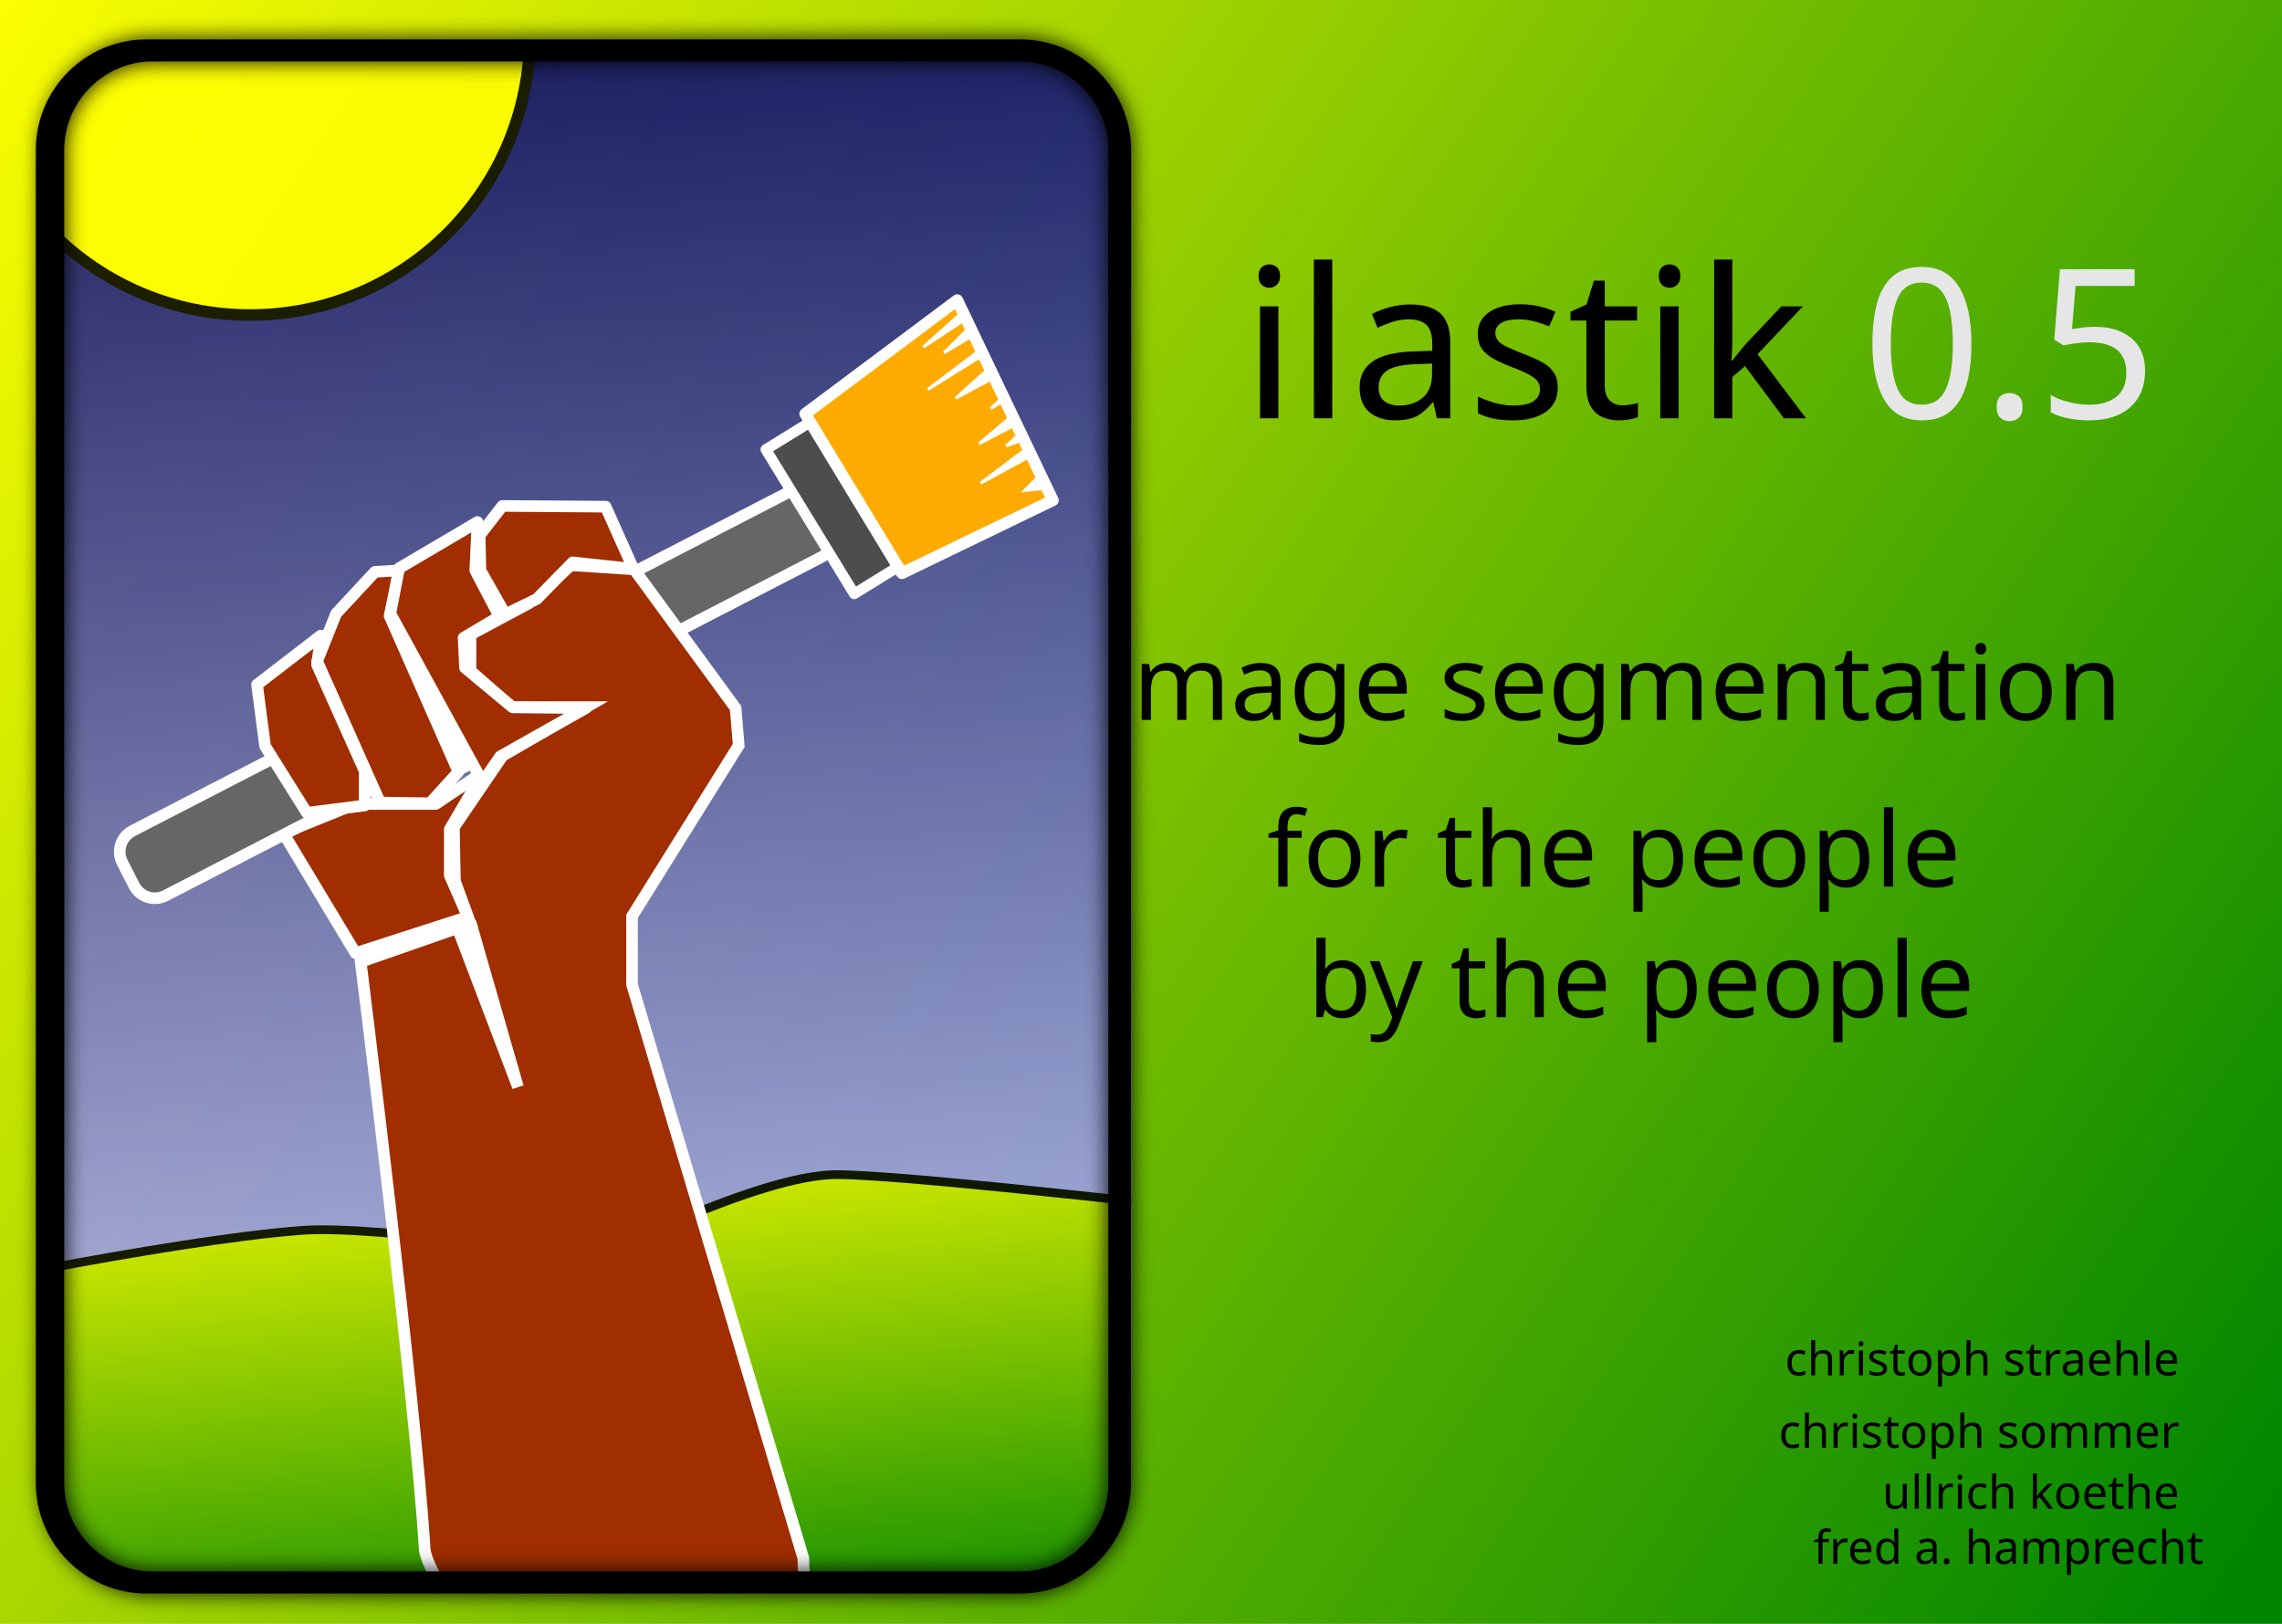
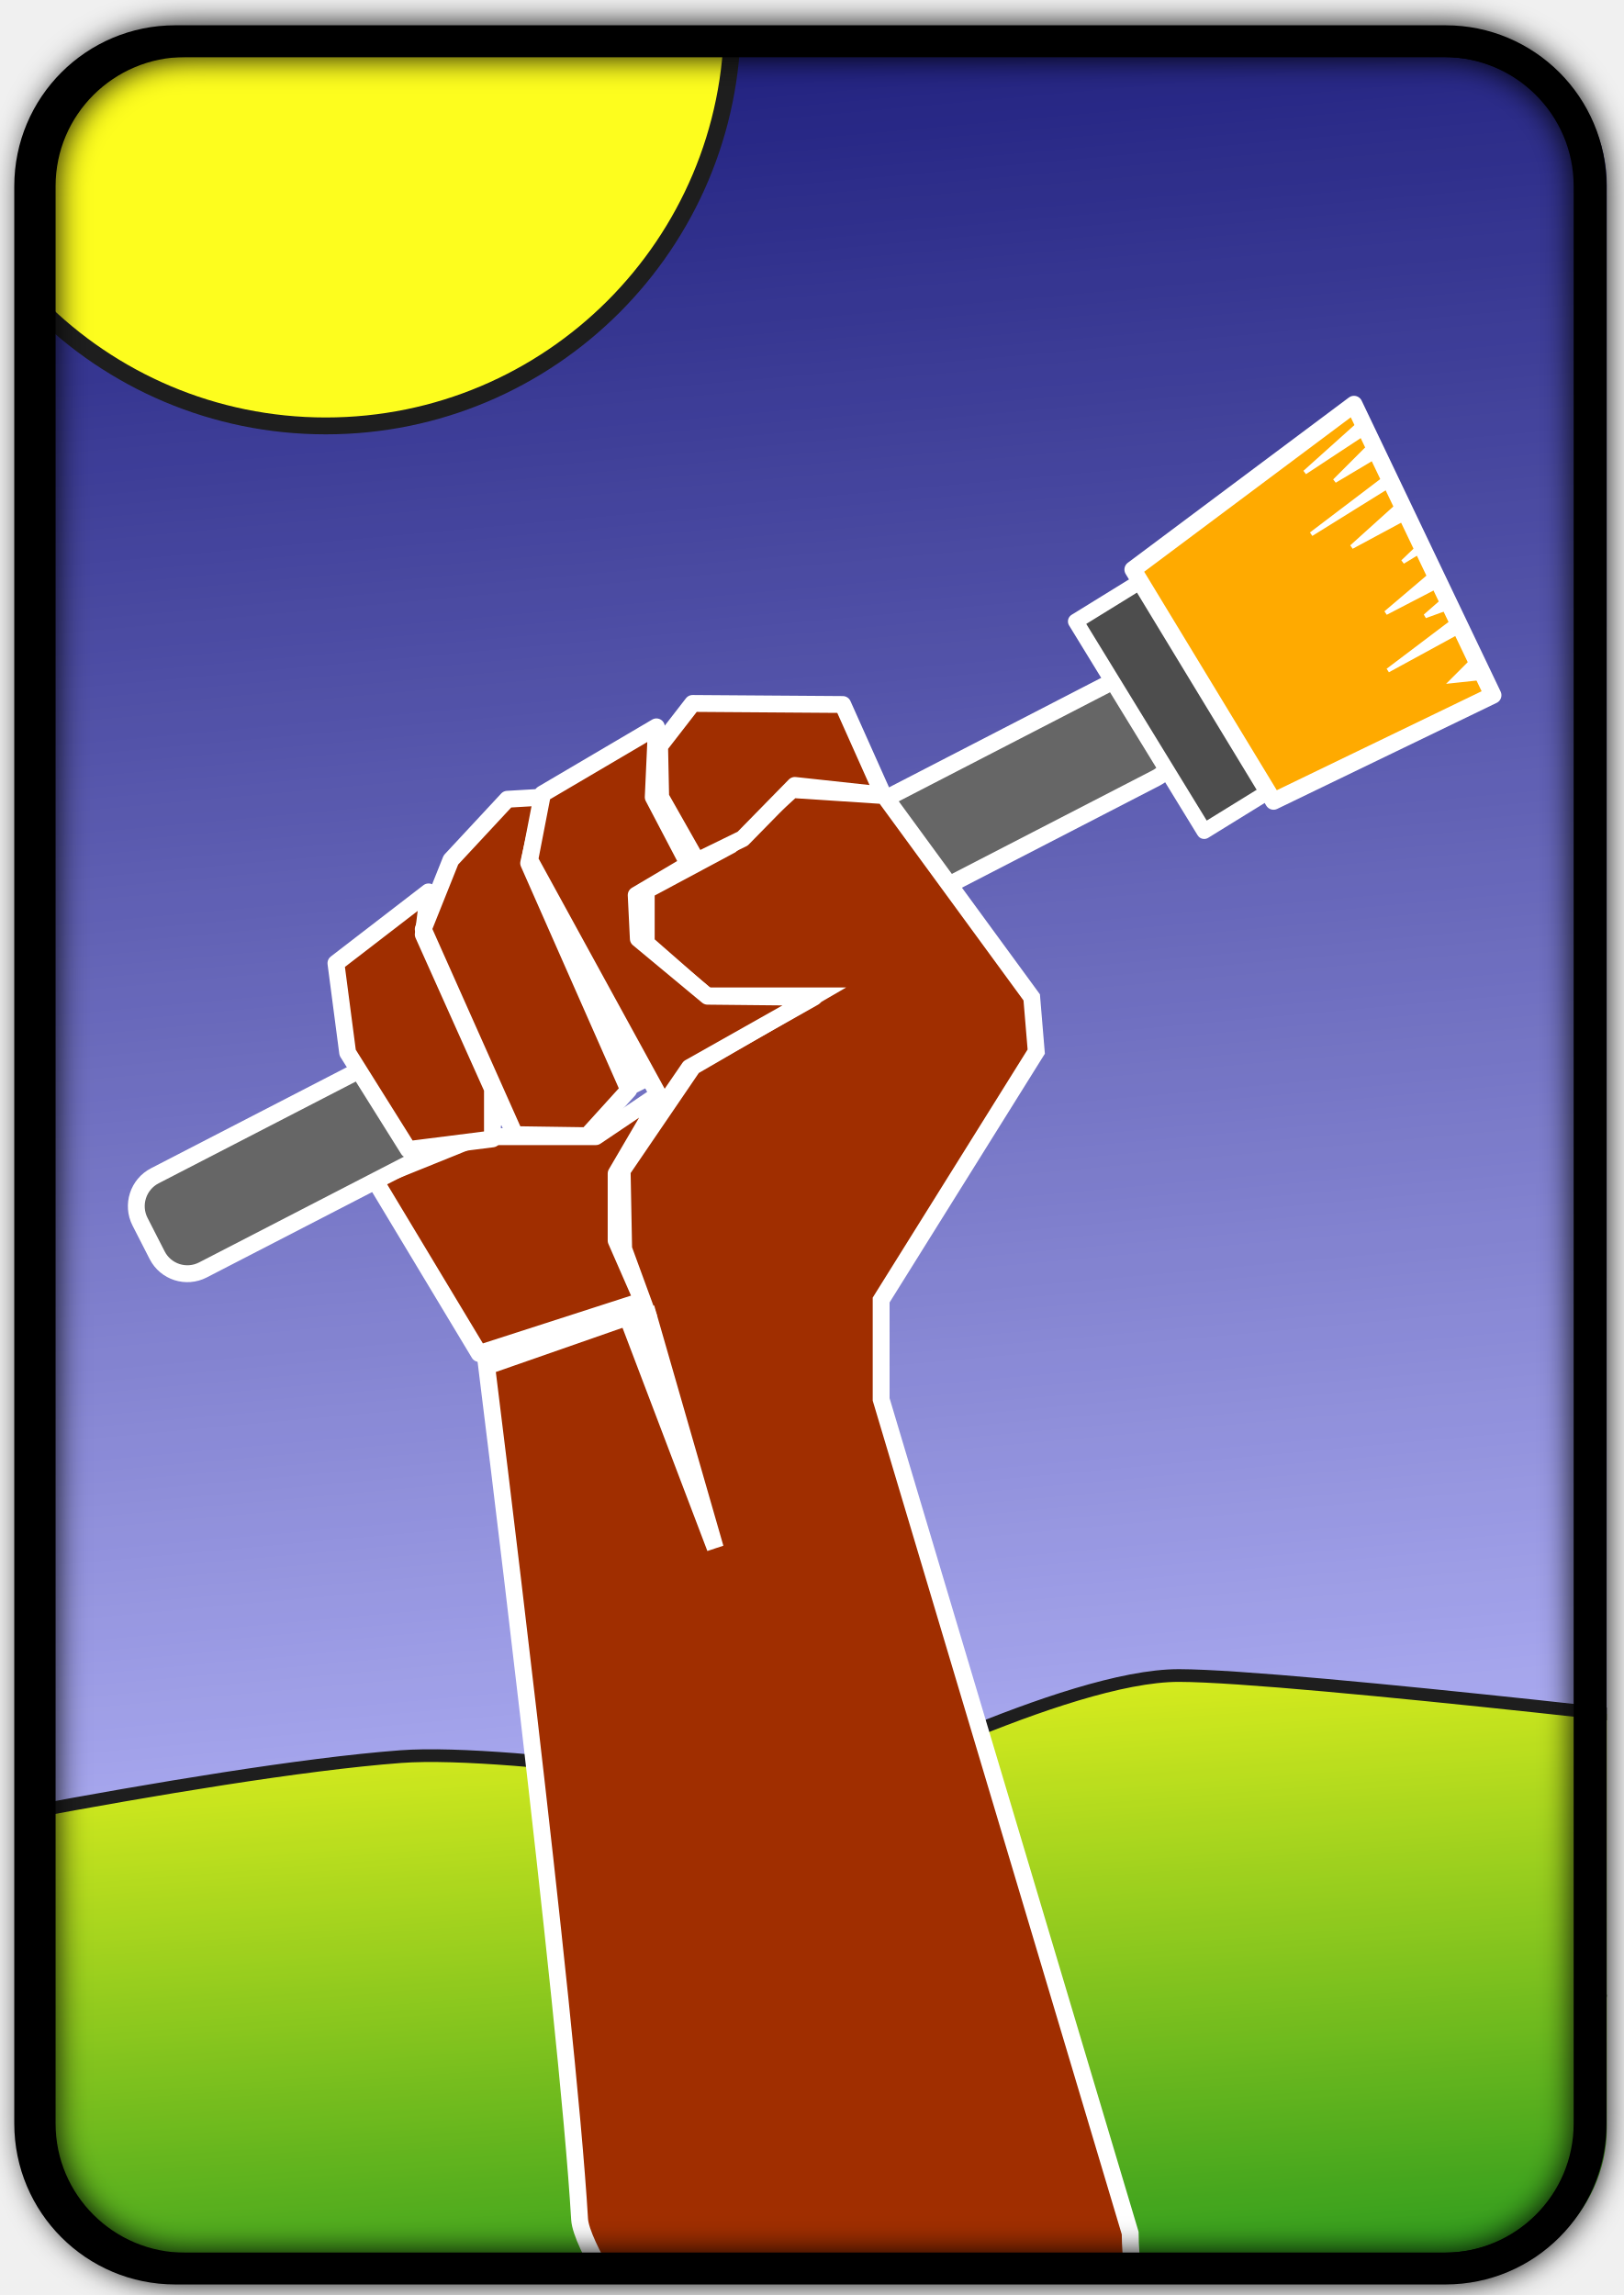
- <svg xmlns="http://www.w3.org/2000/svg" xmlns:xlink="http://www.w3.org/1999/xlink" width="1573.839" height="1119.839" id="svg10419" version="1.0" style="enable-background:new">
+ <svg xmlns="http://www.w3.org/2000/svg" xmlns:xlink="http://www.w3.org/1999/xlink" width="770.22" height="1088.71" id="svg10419" version="1.0" style="enable-background:new">
  <defs id="defs10421">
    <linearGradient id="linearGradient12217">
      <stop id="stop12219" offset="0" style="stop-color:#00006d;stop-opacity:1;" />
      <stop id="stop12221" offset="1" style="stop-color:#b2b2ff;stop-opacity:1;" />
    </linearGradient>
    <linearGradient id="linearGradient12193">
      <stop style="stop-color:#fdff00;stop-opacity:1;" offset="0" id="stop12195" />
      <stop style="stop-color:#008600;stop-opacity:1;" offset="1" id="stop12197" />
    </linearGradient>
    <linearGradient id="linearGradient12185">
      <stop style="stop-color:#00006d;stop-opacity:1;" offset="0" id="stop12187" />
      <stop style="stop-color:#b2b2ff;stop-opacity:1;" offset="1" id="stop12189" />
    </linearGradient>
    <linearGradient id="linearGradient11083">
      <stop style="stop-color:#ff0909;stop-opacity:0.498;" offset="0" id="stop11089" />
      <stop id="stop11091" offset="1" style="stop-color:#feff04;stop-opacity:0.247;" />
    </linearGradient>
    <linearGradient xlink:href="#linearGradient12193" id="linearGradient12199" x1="605.58" y1="24.31" x2="697.517" y2="683.144" gradientUnits="userSpaceOnUse" gradientTransform="matrix(1.001956,0,0,0.5665961,-322.509,711.8949)" />
-     <linearGradient xlink:href="#linearGradient12185" id="linearGradient12213" x1="294.465" y1="-22.44" x2="360.114" y2="802.344" gradientUnits="userSpaceOnUse" gradientTransform="matrix(0.9999199,0,0,1.141745,0.03019363,5.505979)" />
+     <linearGradient xlink:href="#linearGradient12185" id="linearGradient12213" x1="294.465" y1="-22.44" x2="360.114" y2="802.344" gradientUnits="userSpaceOnUse" gradientTransform="matrix(0.9999199,0,0,1.141745,3.0193634e-2,5.505979)" />
    <clipPath clipPathUnits="userSpaceOnUse" id="clipPath12378">
-       <rect style="opacity:0.875;fill:none;stroke:#000000;stroke-width:15;stroke-linecap:butt;stroke-linejoin:round;stroke-miterlimit:4;stroke-opacity:1;stroke-dasharray:none;stroke-dashoffset:0;marker:none;visibility:visible;display:inline;overflow:visible;enable-background:accumulate" id="rect12380" width="745.714" height="1057.143" x="828.917" y="-155.467" ry="68.571" />
+       <rect style="opacity:0.875;fill:none;fill-opacity:1;fill-rule:evenodd;stroke:#000000;stroke-width:15;stroke-linecap:butt;stroke-linejoin:round;marker:none;marker-start:none;marker-mid:none;marker-end:none;stroke-miterlimit:4;stroke-dasharray:none;stroke-dashoffset:0;stroke-opacity:1;visibility:visible;display:inline;overflow:visible;enable-background:accumulate" id="rect12380" width="745.714" height="1057.143" x="828.917" y="-155.467" ry="68.571" />
    </clipPath>
    <clipPath clipPathUnits="userSpaceOnUse" id="clipPath12643">
-       <path style="fill:none;stroke:#fffffb;stroke-width:2;stroke-linecap:butt;stroke-linejoin:round;stroke-miterlimit:4;stroke-opacity:1;stroke-dasharray:none;stroke-dashoffset:0;marker:none;visibility:visible;display:inline;overflow:visible;enable-background:accumulate" d="m 671.781,-13.438 c -202.996,1.772 -406.017,-1.595 -609,2.062 -40.98,9.239 -67.875,54.528 -59.375,95.25 0.146,302.719 -1.188,605.442 0.969,908.156 7.353,41.658 52.755,71.047 93.75,62.531 198.082,-0.9 396.189,2.24 594.25,-1.812 40.678,-9.833 67.093,-55.412 58.312,-95.844 -0.382,-302.541 1.441,-605.089 -1.094,-907.625 -5.913,-36.277 -41.499,-63.781 -77.812,-62.719 z" id="path12645" />
+       <path style="opacity:1;fill:none;fill-opacity:1;fill-rule:evenodd;stroke:#fffffb;stroke-width:2;stroke-linecap:butt;stroke-linejoin:round;marker:none;marker-start:none;marker-mid:none;marker-end:none;stroke-miterlimit:4;stroke-dasharray:none;stroke-dashoffset:0;stroke-opacity:1;visibility:visible;display:inline;overflow:visible;enable-background:accumulate" d="M 671.781,-13.438 C 468.785,-11.665 265.764,-15.033 62.781,-11.375 C 21.801,-2.136 -5.093,43.153 3.406,83.875 C 3.552,386.594 2.219,689.317 4.375,992.031 C 11.728,1033.689 57.13,1063.078 98.125,1054.562 C 296.207,1053.662 494.314,1056.803 692.375,1052.75 C 733.053,1042.917 759.468,997.338 750.688,956.906 C 750.306,654.365 752.129,351.817 749.594,49.281 C 743.681,13.004 708.095,-14.5 671.781,-13.438 z" id="path12645" />
    </clipPath>
    <clipPath clipPathUnits="userSpaceOnUse" id="clipPath12647">
-       <path style="fill:none;stroke:#fffffb;stroke-width:2;stroke-linecap:butt;stroke-linejoin:round;stroke-miterlimit:4;stroke-opacity:1;stroke-dasharray:none;stroke-dashoffset:0;marker:none;visibility:visible;display:inline;overflow:visible;enable-background:accumulate" d="m 1502.127,-166.981 c -202.996,1.772 -406.017,-1.595 -609,2.062 -40.98,9.239 -67.875,54.528 -59.375,95.25 0.146,302.719 -1.188,605.442 0.969,908.156 7.353,41.658 52.755,71.047 93.75,62.531 198.082,-0.9 396.189,2.24 594.25,-1.812 40.678,-9.833 67.093,-55.412 58.312,-95.844 -0.382,-302.541 1.441,-605.089 -1.094,-907.625 -5.913,-36.277 -41.499,-63.781 -77.812,-62.719 z" id="path12649" />
+       <path style="opacity:1;fill:none;fill-opacity:1;fill-rule:evenodd;stroke:#fffffb;stroke-width:2;stroke-linecap:butt;stroke-linejoin:round;marker:none;marker-start:none;marker-mid:none;marker-end:none;stroke-miterlimit:4;stroke-dasharray:none;stroke-dashoffset:0;stroke-opacity:1;visibility:visible;display:inline;overflow:visible;enable-background:accumulate" d="M 1502.127,-166.981 C 1299.13,-165.208 1096.11,-168.576 893.127,-164.918 C 852.147,-155.679 825.252,-110.39 833.752,-69.668 C 833.897,233.05 832.564,535.774 834.72,838.488 C 842.073,880.146 887.475,909.535 928.47,901.019 C 1126.552,900.119 1324.659,903.26 1522.72,899.207 C 1563.398,889.373 1589.814,843.795 1581.033,803.363 C 1580.651,500.822 1582.474,198.274 1579.939,-104.262 C 1574.026,-140.539 1538.44,-168.043 1502.127,-166.981 z" id="path12649" />
    </clipPath>
    <clipPath clipPathUnits="userSpaceOnUse" id="clipPath12651">
-       <path style="fill:none;stroke:#fffffb;stroke-width:2;stroke-linecap:butt;stroke-linejoin:round;stroke-miterlimit:4;stroke-opacity:1;stroke-dasharray:none;stroke-dashoffset:0;marker:none;visibility:visible;display:inline;overflow:visible;enable-background:accumulate" d="m 671.781,-13.438 c -202.996,1.772 -406.017,-1.595 -609,2.062 -40.98,9.239 -67.875,54.528 -59.375,95.25 0.146,302.719 -1.188,605.442 0.969,908.156 7.353,41.658 52.755,71.047 93.75,62.531 198.082,-0.9 396.189,2.24 594.25,-1.812 40.678,-9.833 67.093,-55.412 58.312,-95.844 -0.382,-302.541 1.441,-605.089 -1.094,-907.625 -5.913,-36.277 -41.499,-63.781 -77.812,-62.719 z" id="path12653" />
+       <path style="opacity:1;fill:none;fill-opacity:1;fill-rule:evenodd;stroke:#fffffb;stroke-width:2;stroke-linecap:butt;stroke-linejoin:round;marker:none;marker-start:none;marker-mid:none;marker-end:none;stroke-miterlimit:4;stroke-dasharray:none;stroke-dashoffset:0;stroke-opacity:1;visibility:visible;display:inline;overflow:visible;enable-background:accumulate" d="M 671.781,-13.438 C 468.785,-11.665 265.764,-15.033 62.781,-11.375 C 21.801,-2.136 -5.093,43.153 3.406,83.875 C 3.552,386.594 2.219,689.317 4.375,992.031 C 11.728,1033.689 57.13,1063.078 98.125,1054.562 C 296.207,1053.662 494.314,1056.803 692.375,1052.75 C 733.053,1042.917 759.468,997.338 750.688,956.906 C 750.306,654.365 752.129,351.817 749.594,49.281 C 743.681,13.004 708.095,-14.5 671.781,-13.438 z" id="path12653" />
    </clipPath>
    <linearGradient xlink:href="#linearGradient12193" id="linearGradient12935" gradientUnits="userSpaceOnUse" gradientTransform="matrix(1.001956,0,0,0.5665961,-322.509,711.8949)" x1="605.58" y1="24.31" x2="697.517" y2="683.144" />
-     <linearGradient xlink:href="#linearGradient12185" id="linearGradient12938" gradientUnits="userSpaceOnUse" gradientTransform="matrix(0.9999199,0,0,1.141745,0.03019363,5.505979)" x1="294.465" y1="-22.44" x2="360.114" y2="802.344" />
+     <linearGradient xlink:href="#linearGradient12185" id="linearGradient12938" gradientUnits="userSpaceOnUse" gradientTransform="matrix(0.9999199,0,0,1.141745,3.0193634e-2,5.505979)" x1="294.465" y1="-22.44" x2="360.114" y2="802.344" />
    <clipPath clipPathUnits="userSpaceOnUse" id="clipPath12943">
-       <rect style="fill:none;stroke:#ffffff;stroke-width:0.995;stroke-linecap:butt;stroke-linejoin:round;stroke-miterlimit:4;stroke-opacity:1;stroke-dasharray:none;stroke-dashoffset:0;marker:none;visibility:visible;display:inline;overflow:visible;enable-background:accumulate" id="rect12945" width="746.452" height="1066.039" x="4.515" y="-12.395" ry="73.542" rx="79.147" />
+       <rect style="opacity:1;fill:none;fill-opacity:1;fill-rule:evenodd;stroke:#ffffff;stroke-width:0.995;stroke-linecap:butt;stroke-linejoin:round;marker:none;marker-start:none;marker-mid:none;marker-end:none;stroke-miterlimit:4;stroke-dasharray:none;stroke-dashoffset:0;stroke-opacity:1;visibility:visible;display:inline;overflow:visible;enable-background:accumulate" id="rect12945" width="746.452" height="1066.039" x="4.515" y="-12.395" ry="73.542" rx="79.147" />
    </clipPath>
    <clipPath clipPathUnits="userSpaceOnUse" id="clipPath12947">
-       <rect style="fill:none;stroke:#ffffff;stroke-width:1;stroke-linecap:butt;stroke-linejoin:round;stroke-miterlimit:4;stroke-opacity:1;stroke-dasharray:none;stroke-dashoffset:0;marker:none;visibility:visible;display:inline;overflow:visible;enable-background:accumulate" id="rect12949" width="752.218" height="1069.029" x="742.949" y="-12.374" ry="73.748" rx="79.759" />
+       <rect style="opacity:1;fill:none;fill-opacity:1;fill-rule:evenodd;stroke:#ffffff;stroke-width:1;stroke-linecap:butt;stroke-linejoin:round;marker:none;marker-start:none;marker-mid:none;marker-end:none;stroke-miterlimit:4;stroke-dasharray:none;stroke-dashoffset:0;stroke-opacity:1;visibility:visible;display:inline;overflow:visible;enable-background:accumulate" id="rect12949" width="752.218" height="1069.029" x="742.949" y="-12.374" ry="73.748" rx="79.759" />
    </clipPath>
    <clipPath clipPathUnits="userSpaceOnUse" id="clipPath12951">
-       <rect style="fill:none;stroke:#ffffff;stroke-width:0.686;stroke-linecap:butt;stroke-linejoin:round;stroke-miterlimit:4;stroke-opacity:1;stroke-dasharray:none;stroke-dashoffset:0;marker:none;visibility:visible;display:inline;overflow:visible;enable-background:accumulate" id="rect12953" width="515.919" height="733.208" x="-140.549" y="76.991" ry="50.581" rx="54.704" />
+       <rect style="opacity:1;fill:none;fill-opacity:1;fill-rule:evenodd;stroke:#ffffff;stroke-width:0.686;stroke-linecap:butt;stroke-linejoin:round;marker:none;marker-start:none;marker-mid:none;marker-end:none;stroke-miterlimit:4;stroke-dasharray:none;stroke-dashoffset:0;stroke-opacity:1;visibility:visible;display:inline;overflow:visible;enable-background:accumulate" id="rect12953" width="515.919" height="733.208" x="-140.549" y="76.991" ry="50.581" rx="54.704" />
    </clipPath>
    <clipPath clipPathUnits="userSpaceOnUse" id="clipPath12955">
-       <rect style="fill:none;stroke:#ffffff;stroke-width:1;stroke-linecap:butt;stroke-linejoin:round;stroke-miterlimit:4;stroke-opacity:1;stroke-dasharray:none;stroke-dashoffset:0;marker:none;visibility:visible;display:inline;overflow:visible;enable-background:accumulate" id="rect12957" width="752.218" height="1069.029" x="-0.523" y="-12.374" ry="73.748" rx="79.759" />
+       <rect style="opacity:1;fill:none;fill-opacity:1;fill-rule:evenodd;stroke:#ffffff;stroke-width:1;stroke-linecap:butt;stroke-linejoin:round;marker:none;marker-start:none;marker-mid:none;marker-end:none;stroke-miterlimit:4;stroke-dasharray:none;stroke-dashoffset:0;stroke-opacity:1;visibility:visible;display:inline;overflow:visible;enable-background:accumulate" id="rect12957" width="752.218" height="1069.029" x="-0.523" y="-12.374" ry="73.748" rx="79.759" />
    </clipPath>
    <clipPath clipPathUnits="userSpaceOnUse" id="clipPath12959">
-       <rect style="fill:none;stroke:#ffffff;stroke-width:1;stroke-linecap:butt;stroke-linejoin:round;stroke-miterlimit:4;stroke-opacity:1;stroke-dasharray:none;stroke-dashoffset:0;marker:none;visibility:visible;display:inline;overflow:visible;enable-background:accumulate" id="rect12961" width="752.218" height="1069.029" x="-0.523" y="-12.374" ry="73.748" rx="79.759" />
+       <rect style="opacity:1;fill:none;fill-opacity:1;fill-rule:evenodd;stroke:#ffffff;stroke-width:1;stroke-linecap:butt;stroke-linejoin:round;marker:none;marker-start:none;marker-mid:none;marker-end:none;stroke-miterlimit:4;stroke-dasharray:none;stroke-dashoffset:0;stroke-opacity:1;visibility:visible;display:inline;overflow:visible;enable-background:accumulate" id="rect12961" width="752.218" height="1069.029" x="-0.523" y="-12.374" ry="73.748" rx="79.759" />
    </clipPath>
-     <filter id="filter13109" color-interpolation-filters="sRGB">
+     <filter id="filter13109">
      <feGaussianBlur stdDeviation="7.25" id="feGaussianBlur13111" />
    </filter>
    <clipPath clipPathUnits="userSpaceOnUse" id="clipPath3270">
-       <rect style="fill:#ffaa00;fill-opacity:1;fill-rule:evenodd;stroke:#000000;stroke-width:1;stroke-linecap:butt;stroke-linejoin:round;stroke-miterlimit:4;stroke-opacity:1;stroke-dasharray:none;stroke-dashoffset:0;marker:none;visibility:visible;display:inline;overflow:visible;enable-background:accumulate" id="rect3272" width="1084.526" height="904.526" x="932.214" y="210.915" ry="452.263" rx="0" />
+       <rect style="opacity:1;fill:#ffaa00;fill-opacity:1;fill-rule:evenodd;stroke:#000000;stroke-width:1;stroke-linecap:butt;stroke-linejoin:round;marker:none;marker-start:none;marker-mid:none;marker-end:none;stroke-miterlimit:4;stroke-dasharray:none;stroke-dashoffset:0;stroke-opacity:1;visibility:visible;display:inline;overflow:visible;enable-background:accumulate" id="rect3272" width="1084.526" height="904.526" x="932.214" y="210.915" ry="452.263" rx="0" />
    </clipPath>
-     <linearGradient xlink:href="#linearGradient12193" id="linearGradient3705" x1="-68.534" y1="16.71" x2="1524.534" y2="1068.71" gradientUnits="userSpaceOnUse" gradientTransform="matrix(0.9936862,0,0,0.9929068,9.823723,7.835371)" />
  </defs>
-   <g id="layer2" style="display:inline" transform="translate(17.91936,15.2094)">
-     <rect style="fill:url(#linearGradient3705);fill-opacity:1;fill-rule:nonzero;stroke:none" id="rect3659" width="1573.839" height="1119.839" x="-17.919" y="-15.209" />
-     <text xml:space="preserve" style="font-size:144px;font-style:normal;font-weight:normal;fill:#000000;fill-opacity:1;stroke:none;font-family:Berta_Drug;-inkscape-font-specification:Berta_Drug" x="838.847" y="273.244" id="text3669">
-       <tspan id="tspan3671" x="838.847" y="273.244">ilastik <tspan style="fill:#e6e6e6" id="tspan3707">0.5</tspan>
-       </tspan>
-     </text>
-     <text xml:space="preserve" style="font-size:72px;font-style:normal;font-weight:normal;text-align:center;text-anchor:middle;fill:#000000;fill-opacity:1;stroke:none;font-family:Berta_Drug;-inkscape-font-specification:Berta_Drug" x="1160.655" y="481.244" id="text3673">
-       <tspan id="tspan3675" x="1160.655" y="481.244">image segmentation</tspan>
-       <tspan x="1160.655" y="571.244" id="tspan3677" dy="25">for the people</tspan>
-       <tspan x="1160.655" y="661.244" id="tspan3679" dy="25">by the people</tspan>
-     </text>
-     <text xml:space="preserve" style="font-size:32px;font-style:normal;font-weight:normal;text-align:end;text-anchor:end;fill:#000000;fill-opacity:1;stroke:none;font-family:Berta_Drug;-inkscape-font-specification:Berta_Drug" x="1543.466" y="933.244" id="text3681">
-       <tspan id="tspan3683" x="1543.466" y="933.244">christoph straehle</tspan>
-       <tspan x="1543.466" y="973.244" id="tspan3685" dy="10">christoph sommer</tspan>
-       <tspan x="1543.466" y="1013.244" id="tspan3687" dy="12">ullrich koethe</tspan>
-       <tspan x="1543.466" y="1053.244" id="tspan3689" dy="10">fred a. hamprecht</tspan>
-     </text>
+   <g id="layer3" style="opacity:0.875" transform="translate(0.5231516,14.53172)">
+     <path style="fill:url(#linearGradient12938);fill-opacity:1;fill-rule:evenodd;stroke:#000000;stroke-width:1.068px;stroke-linecap:butt;stroke-linejoin:miter;stroke-opacity:1" d="M -50.473,-27.035 L -46.433,909.475 L 804.047,921.008 L 797.987,-38.568 L -50.473,-27.035 z" id="path12201" clip-path="url(#clipPath12959)" transform="translate(10,12)" />
+     <path style="fill:url(#linearGradient12935);fill-opacity:1;fill-rule:evenodd;stroke:#000000;stroke-width:6.028;stroke-linecap:butt;stroke-linejoin:miter;stroke-miterlimit:4;stroke-dasharray:none;stroke-opacity:1" d="M 548.755,768.307 C 494.72,768.209 383.92,826.148 381.578,825.232 C 379.236,826.605 233.549,802.711 179.502,806.782 C 86.004,813.824 -105.928,854.866 -105.928,854.866 L -168.677,1123.863 L 270.586,1126.98 L 268.583,1170.802 L 841.451,1185.675 L 847.499,797.411 C 847.499,797.411 602.789,768.405 548.755,768.307 z" id="path11060" clip-path="url(#clipPath12955)" transform="translate(10,12)" />
+     <path style="fill:#ffff00;fill-opacity:1;fill-rule:evenodd;stroke:#000000;stroke-width:5.487;stroke-linecap:butt;stroke-linejoin:round;marker:none;marker-start:none;marker-mid:none;marker-end:none;stroke-miterlimit:4;stroke-dasharray:none;stroke-dashoffset:0;stroke-opacity:1;visibility:visible;display:inline;overflow:visible;enable-background:accumulate" id="path12223" d="m 90.914,73.524 c 0,73.084 -59.246,132.33 -132.33,132.33 -73.084,0 -132.33,-59.246 -132.33,-132.33 0,-73.084 59.246,-132.33 132.33,-132.33 73.084,0 132.33,59.246 132.33,132.33 z" transform="matrix(1.458015,0,0,1.458015,214.3993,-112.6282)" clip-path="url(#clipPath12951)" />
  </g>
-   <g id="layer3" style="opacity:0.875" transform="translate(18.44251,29.74112)">
-     <path style="fill:url(#linearGradient12938);fill-opacity:1;fill-rule:evenodd;stroke:#000000;stroke-width:1.068px;stroke-linecap:butt;stroke-linejoin:miter;stroke-opacity:1" d="M -50.473,-27.035 -46.433,909.475 804.047,921.008 797.987,-38.568 -50.473,-27.035 z" id="path12201" clip-path="url(#clipPath12959)" transform="translate(10,12)" />
-     <path style="fill:url(#linearGradient12935);fill-opacity:1;fill-rule:evenodd;stroke:#000000;stroke-width:6.028;stroke-linecap:butt;stroke-linejoin:miter;stroke-miterlimit:4;stroke-opacity:1;stroke-dasharray:none" d="m 548.755,768.307 c -54.035,-0.098 -164.834,57.842 -167.177,56.925 -2.342,1.373 -148.029,-22.52 -202.076,-18.45 -93.498,7.042 -285.431,48.084 -285.431,48.084 l -62.749,268.997 439.264,3.116 -2.004,43.823 572.869,14.873 6.047,-388.264 c 0,0 -244.709,-29.007 -298.744,-29.105 z" id="path11060" clip-path="url(#clipPath12955)" transform="translate(10,12)" />
-     <path style="fill:#ffff00;fill-opacity:1;fill-rule:evenodd;stroke:#000000;stroke-width:5.487;stroke-linecap:butt;stroke-linejoin:round;stroke-miterlimit:4;stroke-opacity:1;stroke-dasharray:none;stroke-dashoffset:0;marker:none;visibility:visible;display:inline;overflow:visible;enable-background:accumulate" id="path12223" d="m 90.914,73.524 c 0,73.084 -59.246,132.33 -132.33,132.33 -73.084,0 -132.33,-59.246 -132.33,-132.33 0,-73.084 59.246,-132.33 132.33,-132.33 73.084,0 132.33,59.246 132.33,132.33 z" transform="matrix(1.458015,0,0,1.458015,214.3993,-112.6282)" clip-path="url(#clipPath12951)" />
-   </g>
-   <g id="layer1" style="display:inline" transform="translate(18.44251,29.74112)">
+   <g id="layer1" style="display:inline" transform="translate(0.5231516,14.53172)">
    <g id="g3254" transform="translate(-1074,-56)" clip-path="url(#clipPath3270)">
-       <path style="fill:#a02e00;fill-opacity:1;fill-rule:evenodd;stroke:#ffffff;stroke-width:8;stroke-linecap:butt;stroke-linejoin:round;stroke-miterlimit:4;stroke-opacity:1;stroke-dasharray:none;stroke-dashoffset:0;marker:none;visibility:visible;display:inline;overflow:visible;enable-background:accumulate" d="m 1250.972,600.804 49.776,82.735 77.5,-25 -12.5,-28.571 0,-31.786 23.214,-39.643 -32.857,22.143 -55.357,0 -49.776,20.123 z" id="path10998" />
-       <rect ry="16.158" transform="matrix(0.8886193,-0.4586456,0.45503,0.8904761,0,0)" y="1058.536" x="732.475" height="50.151" width="541.131" id="rect11028" style="fill:#666666;fill-opacity:1;fill-rule:evenodd;stroke:#ffffff;stroke-width:8;stroke-linecap:butt;stroke-linejoin:round;stroke-miterlimit:4;stroke-opacity:1;stroke-dasharray:none;stroke-dashoffset:0;marker:none;visibility:visible;display:inline;overflow:visible;enable-background:accumulate" />
-       <path style="fill:#a02e00;fill-opacity:1;fill-rule:evenodd;stroke:#ffffff;stroke-width:8;stroke-linecap:butt;stroke-linejoin:round;stroke-miterlimit:4;stroke-opacity:1;stroke-dasharray:none;stroke-dashoffset:0;marker:none;visibility:visible;display:inline;overflow:visible;enable-background:accumulate" d="m 1238.389,540.832 -5.556,-42.426 43.942,-33.84 -2.525,20.203 32.83,73.236 0,23.739 -39.901,5.051 -28.789,-45.962 z" id="path11000" />
-       <path style="fill:#a02e00;fill-opacity:1;fill-rule:evenodd;stroke:#ffffff;stroke-width:8;stroke-linecap:butt;stroke-linejoin:miter;stroke-miterlimit:4;stroke-opacity:1;stroke-dasharray:none" d="m 1380.034,488.896 0,-25 40,-21.429 29.286,-26.429 43.571,2.857 70,95.714 2.143,25.714 -73.572,117.857 0,47.143 118.136,395.487 c 0.292,51.497 28.374,68.184 3.565,88.718 -24.809,20.534 -182.459,-11.79 -204.752,-23.898 -22.293,-12.108 -34.304,-20.665 -36.429,-25 0,0 -22.858,-34.279 -23.571,-46.429 -5.768,-98.281 -44.091,-404.593 -44.091,-404.593 l 75.714,-26.429 -10.714,-29.286 -0.714,-37.143 33.571,-49.286 57.857,-33.571 -51.429,0 -28.571,-25 z" id="path10996" />
-       <path style="fill:#a02e00;fill-opacity:1;fill-rule:evenodd;stroke:#ffffff;stroke-width:8;stroke-linecap:butt;stroke-linejoin:round;stroke-miterlimit:4;stroke-opacity:1;stroke-dasharray:none;stroke-dashoffset:0;marker:none;visibility:visible;display:inline;overflow:visible;enable-background:accumulate" d="m 1274.249,482.243 13.132,-32.83 26.769,-28.789 17.173,-1.01 -7.071,31.315 47.477,107.581 -19.698,21.718 -34.345,-0.505 -43.437,-97.48 z" id="path11002" />
-       <path style="fill:#a02e00;fill-opacity:1;fill-rule:evenodd;stroke:#ffffff;stroke-width:8;stroke-linecap:butt;stroke-linejoin:round;stroke-miterlimit:4;stroke-opacity:1;stroke-dasharray:none;stroke-dashoffset:0;marker:none;visibility:visible;display:inline;overflow:visible;enable-background:accumulate" d="m 1330.818,418.098 54.043,-31.82 -1.515,33.335 16.668,31.82 -24.749,14.647 1.01,20.708 32.83,27.274 50.508,0.505 -59.094,33.335 -12.122,17.678 -63.64,-116.168 6.061,-31.315 z" id="path11004" />
-       <rect transform="matrix(0.5223332,0.8527415,-0.8509969,0.5251706,0,0)" y="-1225.811" x="1117.873" height="50.922" width="116.736" id="rect11012" style="fill:#4d4d4d;fill-opacity:1;fill-rule:evenodd;stroke:#ffffff;stroke-width:7.326;stroke-linecap:butt;stroke-linejoin:round;stroke-miterlimit:4;stroke-opacity:1;stroke-dasharray:none;stroke-dashoffset:0;marker:none;visibility:visible;display:inline;overflow:visible;enable-background:accumulate" />
-       <path id="rect11023" d="m 1715.759,233.268 65.917,137.998 -104.077,50.297 -66.701,-109.911 104.862,-78.384 z" style="fill:#ffaa00;fill-opacity:1;fill-rule:evenodd;stroke:#ffffff;stroke-width:8.064;stroke-linecap:butt;stroke-linejoin:round;stroke-miterlimit:4;stroke-opacity:1;stroke-dashoffset:0;marker:none;visibility:visible;display:inline;overflow:visible;enable-background:accumulate" />
-       <path id="path11026" d="m 1715.881,244.538 -23.438,21.031 25.469,-16.781 -2.031,-4.25 z m 5.125,10.656 -14.406,14.406 16.562,-9.875 -2.156,-4.531 z m 7.125,14.875 -32.656,24.781 34.312,-21.344 -1.656,-3.438 z m 6.281,13.031 -19.75,17.812 22.469,-12.094 -2.719,-5.719 z m 9.594,20.031 -5.094,4.875 5.75,-3.5 -0.656,-1.375 z m 6.125,12.719 -19.281,16.375 21.719,-11.281 -2.437,-5.094 z m 5.875,12.25 -6.469,5.656 7.812,-2.844 -1.344,-2.812 z m 4.625,9.656 -28.781,21.75 31.094,-16.969 -2.312,-4.781 z m 9.187,19.156 -7.656,7.656 10.781,-1.156 -3.125,-6.5 z" style="fill:#ffffff;fill-opacity:1;fill-rule:evenodd;stroke:#ffffff;stroke-width:2;stroke-linecap:butt;stroke-linejoin:miter;stroke-miterlimit:4;stroke-opacity:1;stroke-dasharray:none" />
-       <path style="fill:#a02e00;fill-opacity:1;fill-rule:evenodd;stroke:#ffffff;stroke-width:8;stroke-linecap:butt;stroke-linejoin:round;stroke-miterlimit:4;stroke-opacity:1;stroke-dasharray:none;stroke-dashoffset:0;marker:none;visibility:visible;display:inline;overflow:visible;enable-background:accumulate" d="m 1386.376,395.37 15.657,-20.203 71.216,0.505 19.193,42.931 -41.921,-4.546 -24.749,25.254 -21.718,10.607 -17.173,-30.305 -0.505,-24.244 z" id="path11006" />
-       <path id="path11030" d="m 1374.126,670.507 -1.01,1.01 39.654,104.304 -31.444,-109.226 -7.2,3.911 z" style="fill:#ffffff;fill-rule:evenodd;stroke:#ffffff;stroke-width:8;stroke-linecap:butt;stroke-linejoin:miter;stroke-miterlimit:4;stroke-opacity:1;stroke-dasharray:none" />
-       <path id="path12914" d="m 1378.959,558.074 -22.223,-44.447" style="fill:none;stroke:#ffffff;stroke-width:8;stroke-linecap:butt;stroke-linejoin:miter;stroke-miterlimit:4;stroke-opacity:1;stroke-dasharray:none" />
+       <path style="fill:#a02e00;fill-opacity:1;fill-rule:evenodd;stroke:#ffffff;stroke-width:8;stroke-linecap:butt;stroke-linejoin:round;marker:none;marker-start:none;marker-mid:none;marker-end:none;stroke-miterlimit:4;stroke-dasharray:none;stroke-dashoffset:0;stroke-opacity:1;visibility:visible;display:inline;overflow:visible;enable-background:accumulate" d="M 1250.972,600.804 L 1300.748,683.538 L 1378.248,658.538 L 1365.748,629.967 L 1365.748,598.181 L 1388.963,558.538 L 1356.105,580.681 L 1300.748,580.681 L 1250.972,600.804 z" id="path10998" />
+       <rect ry="16.158" transform="matrix(0.8886193,-0.4586456,0.45503,0.8904761,0,0)" y="1058.536" x="732.475" height="50.151" width="541.131" id="rect11028" style="fill:#666666;fill-opacity:1;fill-rule:evenodd;stroke:#ffffff;stroke-width:8;stroke-linecap:butt;stroke-linejoin:round;marker:none;marker-start:none;marker-mid:none;marker-end:none;stroke-miterlimit:4;stroke-dasharray:none;stroke-dashoffset:0;stroke-opacity:1;visibility:visible;display:inline;overflow:visible;enable-background:accumulate" />
+       <path style="fill:#a02e00;fill-opacity:1;fill-rule:evenodd;stroke:#ffffff;stroke-width:8;stroke-linecap:butt;stroke-linejoin:round;marker:none;marker-start:none;marker-mid:none;marker-end:none;stroke-miterlimit:4;stroke-dasharray:none;stroke-dashoffset:0;stroke-opacity:1;visibility:visible;display:inline;overflow:visible;enable-background:accumulate" d="M 1238.389,540.832 L 1232.833,498.405 L 1276.775,464.565 L 1274.249,484.768 L 1307.079,558.004 L 1307.079,581.743 L 1267.178,586.794 L 1238.389,540.832 z" id="path11000" />
+       <path style="fill:#a02e00;fill-opacity:1;fill-rule:evenodd;stroke:#ffffff;stroke-width:8;stroke-linecap:butt;stroke-linejoin:miter;stroke-miterlimit:4;stroke-dasharray:none;stroke-opacity:1" d="M 1380.034,488.896 L 1380.034,463.896 L 1420.034,442.467 L 1449.32,416.038 L 1492.891,418.896 L 1562.891,514.61 L 1565.034,540.324 L 1491.463,658.181 L 1491.463,705.324 L 1609.598,1100.811 C 1609.891,1152.308 1637.973,1168.995 1613.164,1189.529 C 1588.354,1210.063 1430.704,1177.739 1408.411,1165.631 C 1386.118,1153.524 1374.108,1144.966 1371.983,1140.631 C 1371.983,1140.631 1349.124,1106.353 1348.411,1094.203 C 1342.644,995.922 1304.32,689.61 1304.32,689.61 L 1380.034,663.181 L 1369.32,633.896 L 1368.605,596.753 L 1402.177,547.467 L 1460.034,513.896 L 1408.605,513.896 L 1380.034,488.896 z" id="path10996" />
+       <path style="fill:#a02e00;fill-opacity:1;fill-rule:evenodd;stroke:#ffffff;stroke-width:8;stroke-linecap:butt;stroke-linejoin:round;marker:none;marker-start:none;marker-mid:none;marker-end:none;stroke-miterlimit:4;stroke-dasharray:none;stroke-dashoffset:0;stroke-opacity:1;visibility:visible;display:inline;overflow:visible;enable-background:accumulate" d="M 1274.249,482.243 L 1287.381,449.413 L 1314.15,420.624 L 1331.323,419.614 L 1324.252,450.928 L 1371.729,558.51 L 1352.031,580.228 L 1317.686,579.723 L 1274.249,482.243 z" id="path11002" />
+       <path style="fill:#a02e00;fill-opacity:1;fill-rule:evenodd;stroke:#ffffff;stroke-width:8;stroke-linecap:butt;stroke-linejoin:round;marker:none;marker-start:none;marker-mid:none;marker-end:none;stroke-miterlimit:4;stroke-dasharray:none;stroke-dashoffset:0;stroke-opacity:1;visibility:visible;display:inline;overflow:visible;enable-background:accumulate" d="M 1330.818,418.098 L 1384.861,386.279 L 1383.346,419.614 L 1400.014,451.433 L 1375.265,466.081 L 1376.275,486.789 L 1409.105,514.063 L 1459.612,514.568 L 1400.518,547.903 L 1388.397,565.581 L 1324.757,449.413 L 1330.818,418.098 z" id="path11004" />
+       <rect transform="matrix(0.5223332,0.8527415,-0.8509969,0.5251706,0,0)" y="-1225.811" x="1117.873" height="50.922" width="116.736" id="rect11012" style="fill:#4d4d4d;fill-opacity:1;fill-rule:evenodd;stroke:#ffffff;stroke-width:7.326;stroke-linecap:butt;stroke-linejoin:round;marker:none;marker-start:none;marker-mid:none;marker-end:none;stroke-miterlimit:4;stroke-dasharray:none;stroke-dashoffset:0;stroke-opacity:1;visibility:visible;display:inline;overflow:visible;enable-background:accumulate" />
+       <path id="rect11023" d="M 1715.759,233.268 L 1781.676,371.266 L 1677.599,421.563 L 1610.898,311.653 L 1715.759,233.268 z" style="fill:#ffaa00;fill-opacity:1;fill-rule:evenodd;stroke:#ffffff;stroke-width:8.064;stroke-linecap:butt;stroke-linejoin:round;marker:none;marker-start:none;marker-mid:none;marker-end:none;stroke-miterlimit:4;stroke-dashoffset:0;stroke-opacity:1;visibility:visible;display:inline;overflow:visible;enable-background:accumulate" />
+       <path id="path11026" d="M 1715.881,244.538 L 1692.443,265.569 L 1717.912,248.788 L 1715.881,244.538 z M 1721.006,255.194 L 1706.6,269.6 L 1723.162,259.725 L 1721.006,255.194 z M 1728.131,270.069 L 1695.475,294.85 L 1729.787,273.506 L 1728.131,270.069 z M 1734.412,283.1 L 1714.662,300.913 L 1737.131,288.819 L 1734.412,283.1 z M 1744.006,303.131 L 1738.912,308.006 L 1744.662,304.506 L 1744.006,303.131 z M 1750.131,315.85 L 1730.85,332.225 L 1752.568,320.944 L 1750.131,315.85 z M 1756.006,328.1 L 1749.537,333.756 L 1757.35,330.913 L 1756.006,328.1 z M 1760.631,337.756 L 1731.85,359.506 L 1762.943,342.538 L 1760.631,337.756 z M 1769.818,356.913 L 1762.162,364.569 L 1772.943,363.413 L 1769.818,356.913 z" style="fill:#ffffff;fill-opacity:1;fill-rule:evenodd;stroke:#ffffff;stroke-width:2;stroke-linecap:butt;stroke-linejoin:miter;stroke-miterlimit:4;stroke-dasharray:none;stroke-opacity:1" />
+       <path style="fill:#a02e00;fill-opacity:1;fill-rule:evenodd;stroke:#ffffff;stroke-width:8;stroke-linecap:butt;stroke-linejoin:round;marker:none;marker-start:none;marker-mid:none;marker-end:none;stroke-miterlimit:4;stroke-dasharray:none;stroke-dashoffset:0;stroke-opacity:1;visibility:visible;display:inline;overflow:visible;enable-background:accumulate" d="M 1386.376,395.37 L 1402.034,375.167 L 1473.249,375.672 L 1492.442,418.603 L 1450.521,414.058 L 1425.772,439.312 L 1404.054,449.918 L 1386.881,419.614 L 1386.376,395.37 z" id="path11006" />
+       <path id="path11030" d="M 1374.126,670.507 L 1373.115,671.517 L 1412.77,775.822 L 1381.326,666.596 L 1374.126,670.507 z" style="fill:#ffffff;fill-rule:evenodd;stroke:#ffffff;stroke-width:8;stroke-linecap:butt;stroke-linejoin:miter;stroke-miterlimit:4;stroke-dasharray:none;stroke-opacity:1" />
+       <path id="path12914" d="M 1378.959,558.074 L 1356.735,513.627" style="fill:none;fill-rule:evenodd;stroke:#ffffff;stroke-width:8;stroke-linecap:butt;stroke-linejoin:miter;stroke-miterlimit:4;stroke-dasharray:none;stroke-opacity:1" />
    </g>
  </g>
-   <g id="layer4" style="display:inline" transform="translate(18.44251,29.74112)">
-     <rect style="fill:none;stroke:#000000;stroke-width:15;stroke-linecap:butt;stroke-linejoin:round;stroke-miterlimit:4;stroke-opacity:1;stroke-dasharray:none;stroke-dashoffset:0;marker:none;visibility:visible;display:inline;overflow:visible;enable-background:accumulate" id="rect12563" width="729.601" height="1053.677" x="13.256" y="-7.029" ry="68.571" clip-path="url(#clipPath12943)" transform="matrix(1.007724,0,0,1.002804,4.926917,12.05611)" />
+   <g id="layer4" style="display:inline" transform="translate(0.5231516,14.53172)">
+     <rect style="opacity:1;fill:none;fill-opacity:1;fill-rule:evenodd;stroke:#000000;stroke-width:15;stroke-linecap:butt;stroke-linejoin:round;marker:none;marker-start:none;marker-mid:none;marker-end:none;stroke-miterlimit:4;stroke-dasharray:none;stroke-dashoffset:0;stroke-opacity:1;visibility:visible;display:inline;overflow:visible;enable-background:accumulate" id="rect12563" width="729.601" height="1053.677" x="13.256" y="-7.029" ry="68.571" clip-path="url(#clipPath12943)" transform="matrix(1.007724,0,0,1.002804,4.926917,12.05611)" />
  </g>
-   <g id="layer5" style="display:inline" transform="translate(18.44251,29.74112)">
-     <rect style="fill:none;stroke:#000000;stroke-width:15;stroke-linecap:butt;stroke-linejoin:round;stroke-miterlimit:4;stroke-opacity:1;stroke-dasharray:none;stroke-dashoffset:0;marker:none;visibility:visible;display:inline;overflow:visible;filter:url(#filter13109);enable-background:accumulate" id="rect12776" width="729.601" height="1053.677" x="13.256" y="-7.029" ry="68.571" clip-path="none" transform="matrix(1.007724,0,0,1.002804,4.926917,12.05611)" />
-     <rect clip-path="none" ry="68.76" y="5.033" x="13.81" height="1056.581" width="740.186" id="rect13003" style="fill:none;stroke:#000000;stroke-width:15.129;stroke-linecap:butt;stroke-linejoin:round;stroke-miterlimit:4;stroke-opacity:1;stroke-dasharray:none;stroke-dashoffset:0;marker:none;visibility:visible;display:inline;overflow:visible;enable-background:accumulate" />
+   <g id="layer5" style="display:inline" transform="translate(0.5231516,14.53172)">
+     <rect style="opacity:1;fill:none;fill-opacity:1;fill-rule:evenodd;stroke:#000000;stroke-width:15;stroke-linecap:butt;stroke-linejoin:round;marker:none;marker-start:none;marker-mid:none;marker-end:none;stroke-miterlimit:4;stroke-dasharray:none;stroke-dashoffset:0;stroke-opacity:1;visibility:visible;display:inline;overflow:visible;filter:url(#filter13109);enable-background:accumulate" id="rect12776" width="729.601" height="1053.677" x="13.256" y="-7.029" ry="68.571" clip-path="none" transform="matrix(1.007724,0,0,1.002804,4.926917,12.05611)" />
+     <rect clip-path="none" ry="68.76" y="5.033" x="13.81" height="1056.581" width="740.186" id="rect13003" style="opacity:1;fill:none;fill-opacity:1;fill-rule:evenodd;stroke:#000000;stroke-width:15.129;stroke-linecap:butt;stroke-linejoin:round;marker:none;marker-start:none;marker-mid:none;marker-end:none;stroke-miterlimit:4;stroke-dasharray:none;stroke-dashoffset:0;stroke-opacity:1;visibility:visible;display:inline;overflow:visible;enable-background:accumulate" />
  </g>
</svg>
